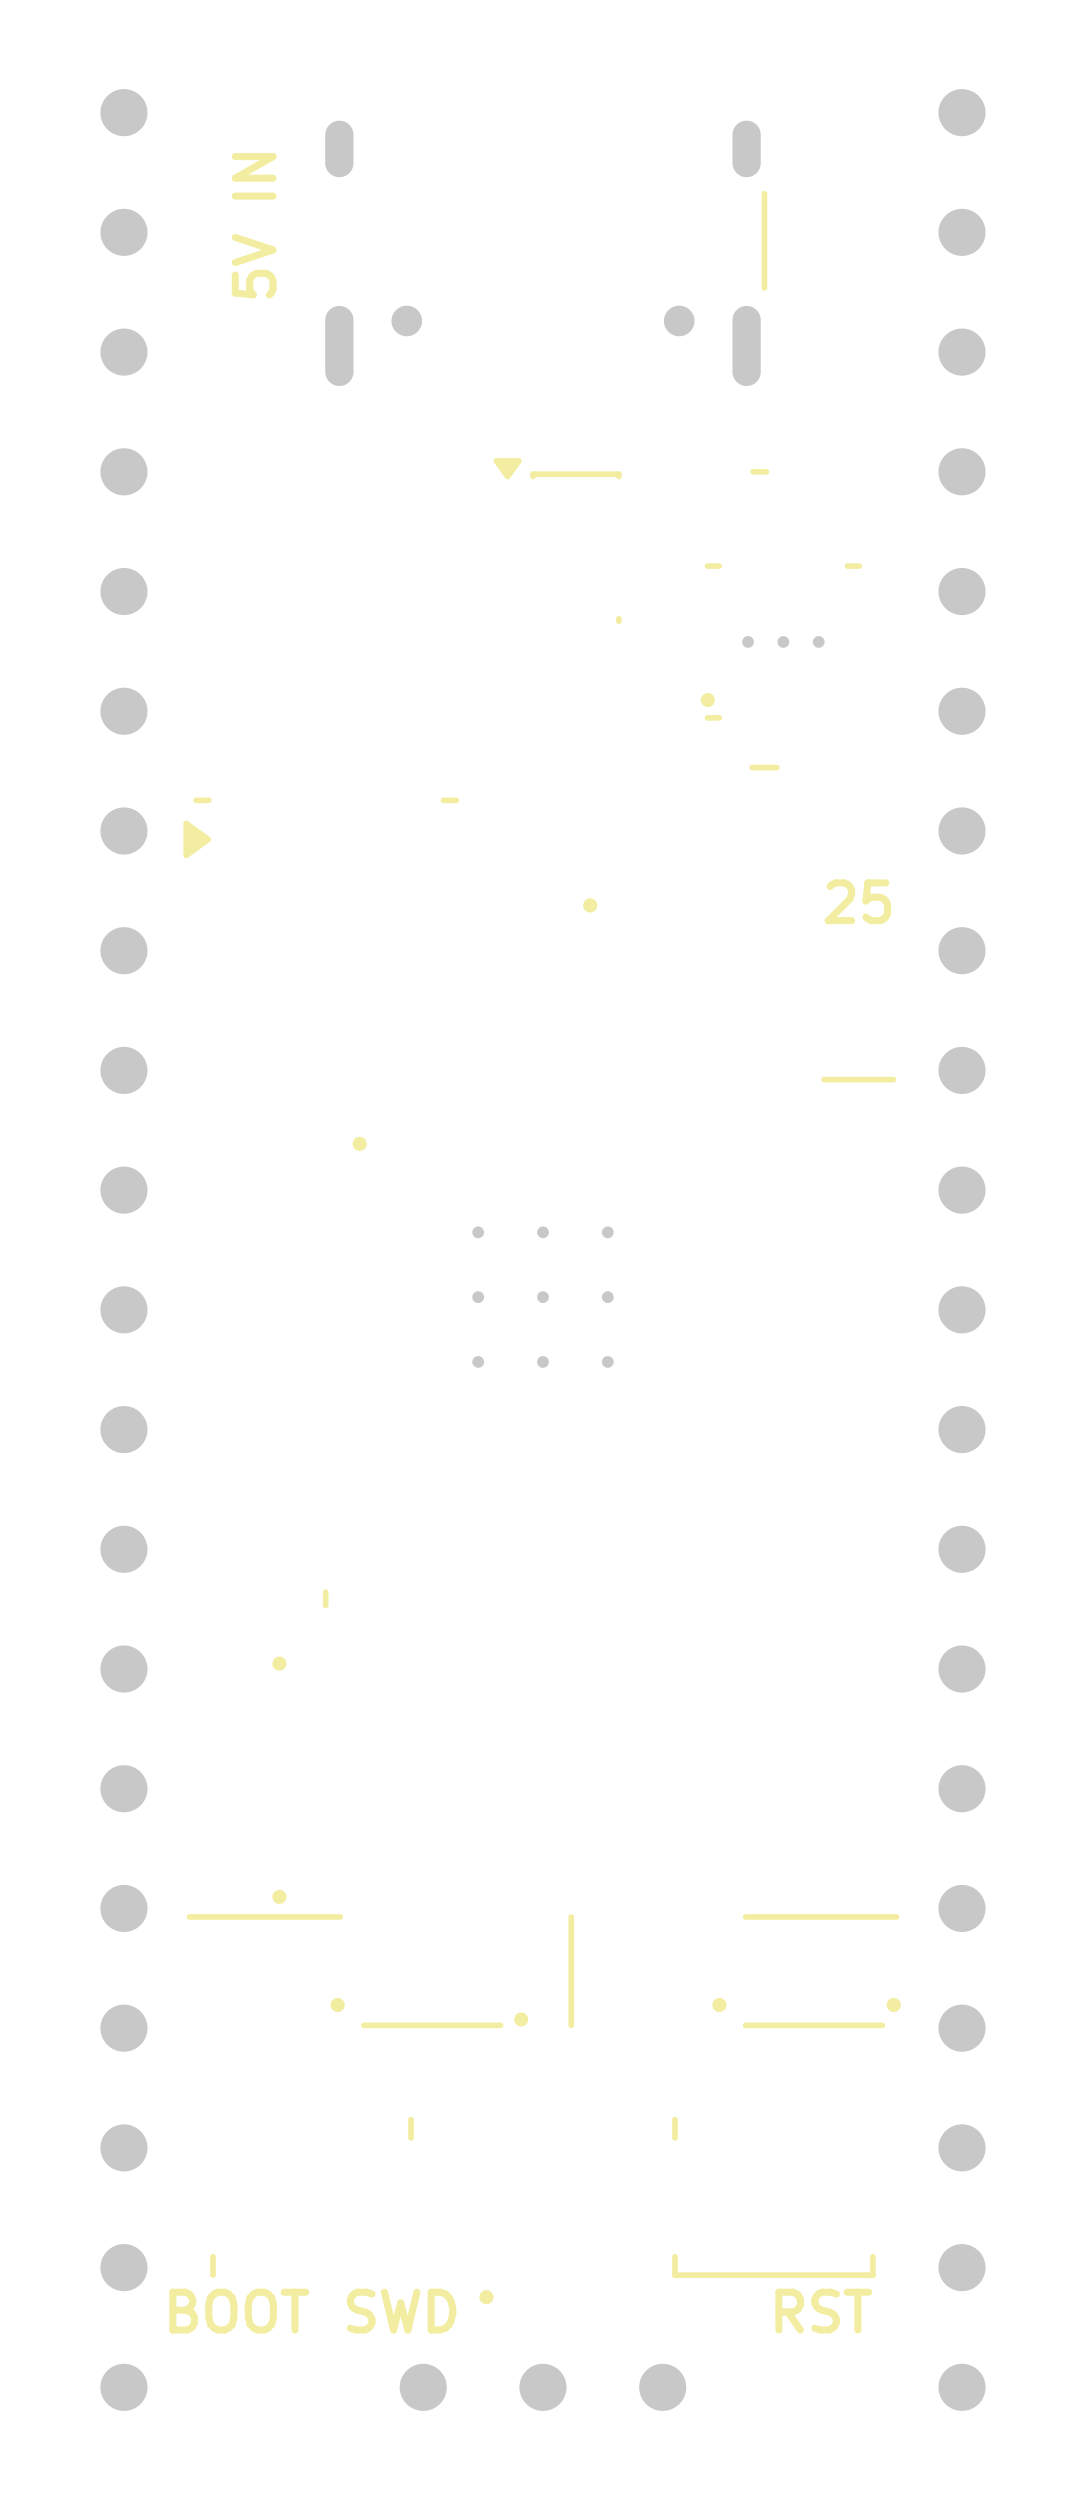
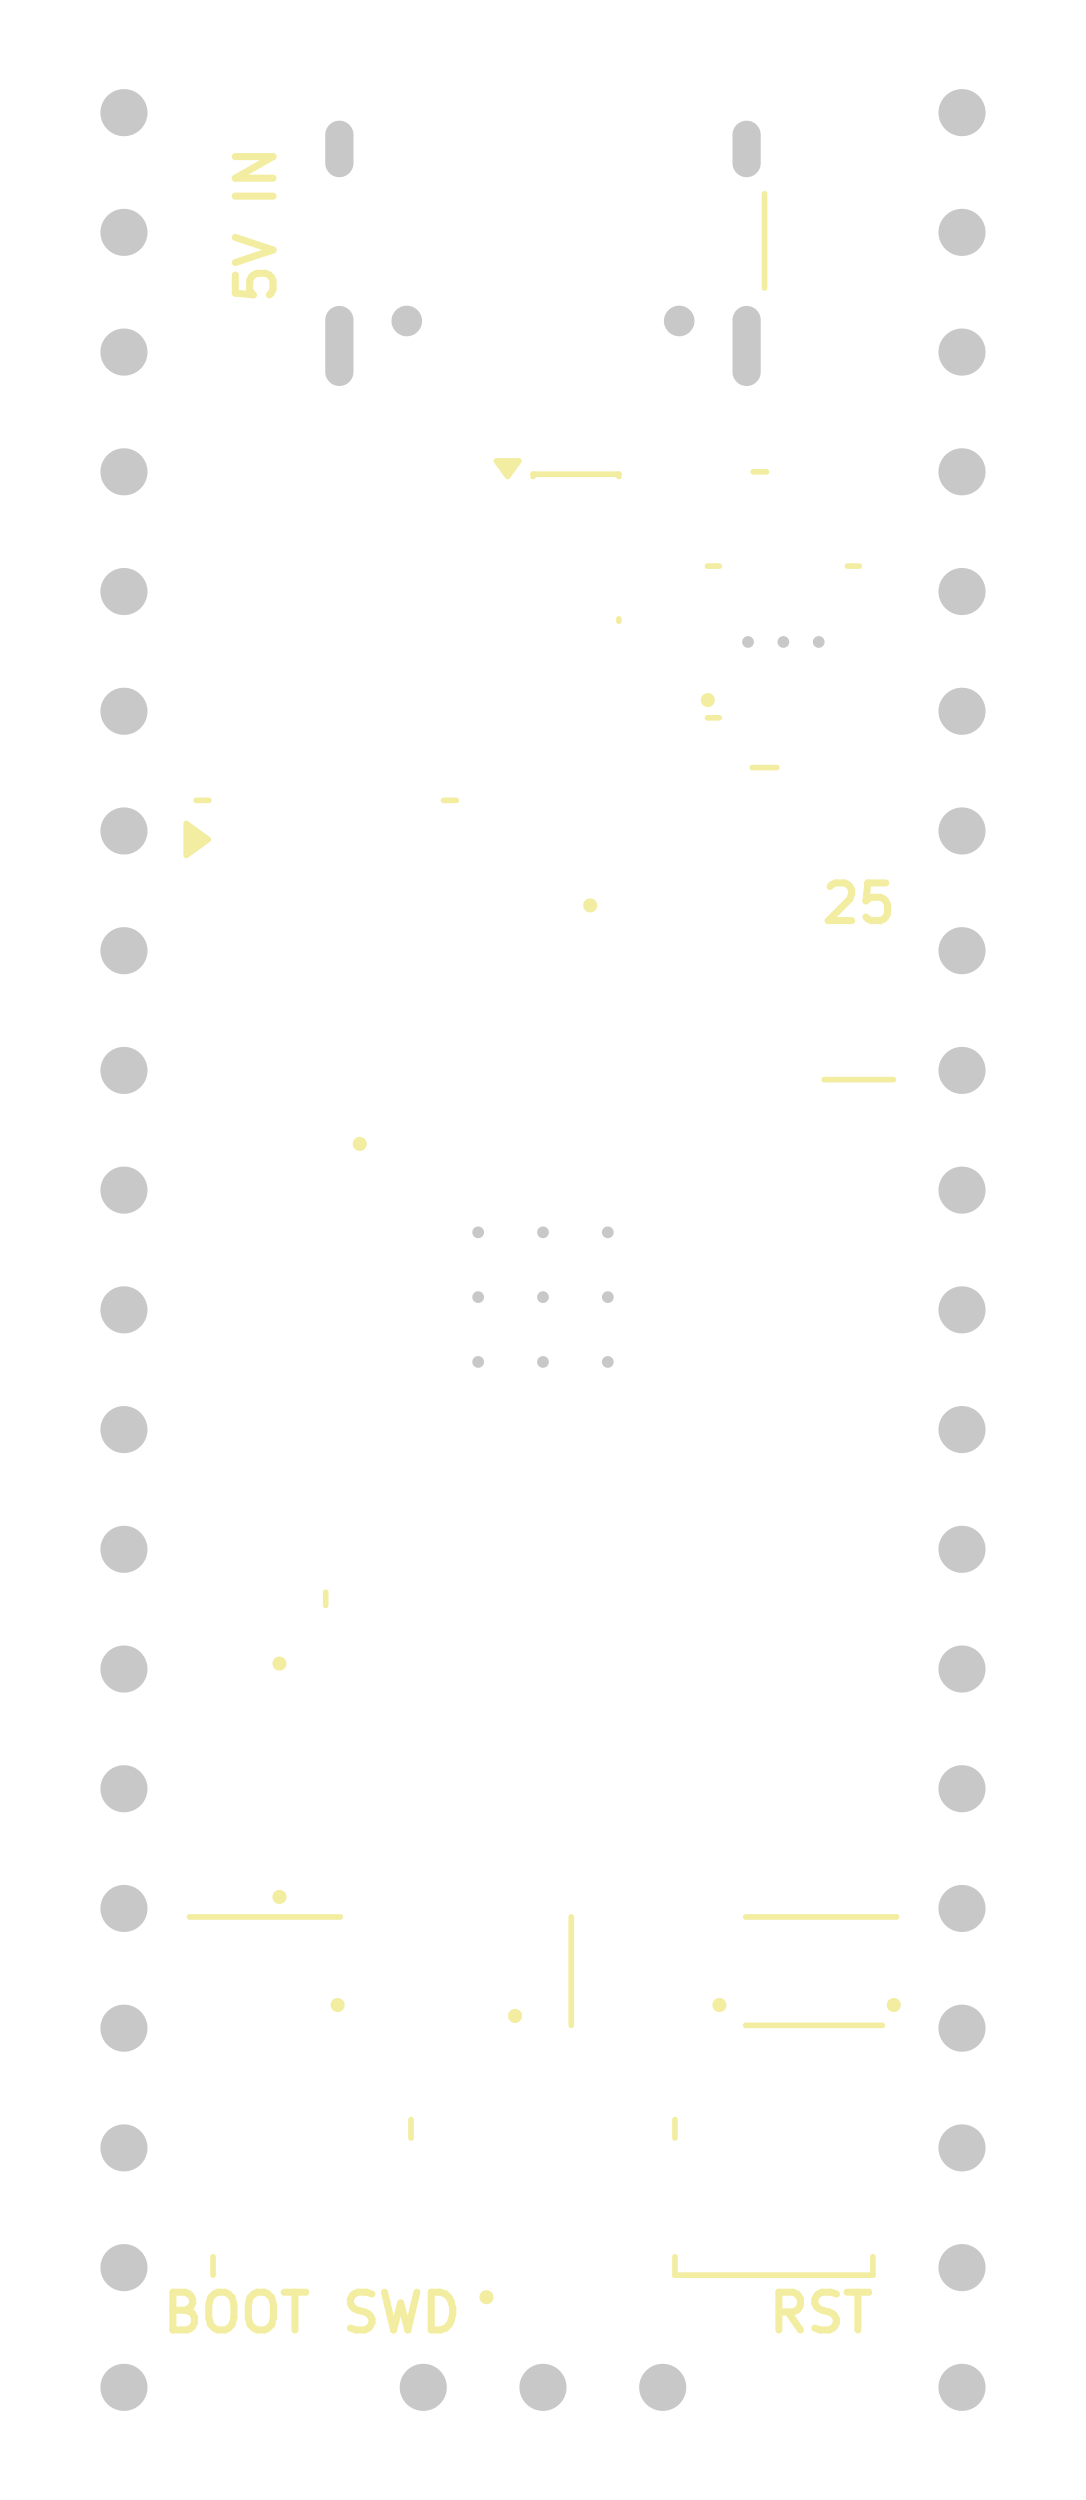
<svg xmlns="http://www.w3.org/2000/svg" version="1.1" width="23.04mm" height="53.04mm" viewBox="98.98 98.98 23.04 53.04">
  <g style="fill:#c8c8c8; fill-opacity:1;stroke:#c8c8c8; stroke-opacity:1; stroke-linecap:round; stroke-linejoin:round;" transform="translate(0 0) scale(1 1)">
</g>
  <g style="fill:#F2EDA1; fill-opacity:1; stroke:none;">
    <circle cx="104.909" cy="134.275" r="0.15" />
    <circle cx="104.909" cy="139.225" r="0.15" />
    <circle cx="106.143" cy="141.518" r="0.15" />
    <circle cx="106.612" cy="123.249" r="0.15" />
    <circle cx="109.301" cy="147.717" r="0.15" />
-     <circle cx="110.038" cy="141.825" r="0.15" />
+     <circle cx="109.908" cy="141.75" r="0.15" />
    <circle cx="111.502" cy="118.189" r="0.15" />
    <circle cx="113.997" cy="113.832" r="0.15" />
    <circle cx="114.243" cy="141.518" r="0.15" />
    <circle cx="117.943" cy="141.518" r="0.15" />
  </g>
  <g style="fill:none; stroke:#F2EDA1; stroke-width:0.15; stroke-opacity:1; stroke-linecap:round; stroke-linejoin:round;">
    <text x="104" y="148.45" textLength="3.376" font-size="1.067" lengthAdjust="spacingAndGlyphs" text-anchor="middle" opacity="0" stroke-opacity="0">BOOT</text>
    <g class="stroked-text">
      <path d="M102.914 147.993 L103.029 148.031 " />
      <path d="M103.029 148.031 L103.067 148.069 " />
      <path d="M103.067 148.069 L103.105 148.146 " />
      <path d="M103.105 148.146 L103.105 148.26 " />
      <path d="M103.105 148.26 L103.067 148.336 " />
      <path d="M103.067 148.336 L103.029 148.374 " />
      <path d="M103.029 148.374 L102.952 148.412 " />
      <path d="M102.952 148.412 L102.648 148.412 " />
      <path d="M102.648 148.412 L102.648 147.612 " />
      <path d="M102.648 147.612 L102.914 147.612 " />
      <path d="M102.914 147.612 L102.99 147.65 " />
      <path d="M102.99 147.65 L103.029 147.689 " />
      <path d="M103.029 147.689 L103.067 147.765 " />
      <path d="M103.067 147.765 L103.067 147.841 " />
      <path d="M103.067 147.841 L103.029 147.917 " />
      <path d="M103.029 147.917 L102.99 147.955 " />
      <path d="M102.99 147.955 L102.914 147.993 " />
      <path d="M102.914 147.993 L102.648 147.993 " />
      <path d="M103.6 147.612 L103.752 147.612 " />
      <path d="M103.752 147.612 L103.829 147.65 " />
      <path d="M103.829 147.65 L103.905 147.727 " />
      <path d="M103.905 147.727 L103.943 147.879 " />
      <path d="M103.943 147.879 L103.943 148.146 " />
      <path d="M103.943 148.146 L103.905 148.298 " />
      <path d="M103.905 148.298 L103.829 148.374 " />
      <path d="M103.829 148.374 L103.752 148.412 " />
      <path d="M103.752 148.412 L103.6 148.412 " />
      <path d="M103.6 148.412 L103.524 148.374 " />
      <path d="M103.524 148.374 L103.448 148.298 " />
      <path d="M103.448 148.298 L103.409 148.146 " />
      <path d="M103.409 148.146 L103.409 147.879 " />
      <path d="M103.409 147.879 L103.448 147.727 " />
      <path d="M103.448 147.727 L103.524 147.65 " />
      <path d="M103.524 147.65 L103.6 147.612 " />
      <path d="M104.438 147.612 L104.591 147.612 " />
      <path d="M104.591 147.612 L104.667 147.65 " />
      <path d="M104.667 147.65 L104.743 147.727 " />
      <path d="M104.743 147.727 L104.781 147.879 " />
      <path d="M104.781 147.879 L104.781 148.146 " />
      <path d="M104.781 148.146 L104.743 148.298 " />
      <path d="M104.743 148.298 L104.667 148.374 " />
      <path d="M104.667 148.374 L104.591 148.412 " />
      <path d="M104.591 148.412 L104.438 148.412 " />
      <path d="M104.438 148.412 L104.362 148.374 " />
      <path d="M104.362 148.374 L104.286 148.298 " />
      <path d="M104.286 148.298 L104.248 148.146 " />
      <path d="M104.248 148.146 L104.248 147.879 " />
      <path d="M104.248 147.879 L104.286 147.727 " />
      <path d="M104.286 147.727 L104.362 147.65 " />
      <path d="M104.362 147.65 L104.438 147.612 " />
      <path d="M105.01 147.612 L105.467 147.612 " />
      <path d="M105.238 148.412 L105.238 147.612 " />
    </g>
    <text x="107.5" y="148.45" textLength="2.766" font-size="1.067" lengthAdjust="spacingAndGlyphs" text-anchor="middle" opacity="0" stroke-opacity="0">SWD</text>
    <g class="stroked-text">
      <path d="M106.414 148.374 L106.529 148.412 " />
      <path d="M106.529 148.412 L106.719 148.412 " />
      <path d="M106.719 148.412 L106.795 148.374 " />
      <path d="M106.795 148.374 L106.833 148.336 " />
      <path d="M106.833 148.336 L106.871 148.26 " />
      <path d="M106.871 148.26 L106.871 148.184 " />
      <path d="M106.871 148.184 L106.833 148.107 " />
      <path d="M106.833 148.107 L106.795 148.069 " />
      <path d="M106.795 148.069 L106.719 148.031 " />
      <path d="M106.719 148.031 L106.567 147.993 " />
      <path d="M106.567 147.993 L106.49 147.955 " />
      <path d="M106.49 147.955 L106.452 147.917 " />
      <path d="M106.452 147.917 L106.414 147.841 " />
      <path d="M106.414 147.841 L106.414 147.765 " />
      <path d="M106.414 147.765 L106.452 147.689 " />
      <path d="M106.452 147.689 L106.49 147.65 " />
      <path d="M106.49 147.65 L106.567 147.612 " />
      <path d="M106.567 147.612 L106.757 147.612 " />
      <path d="M106.757 147.612 L106.871 147.65 " />
      <path d="M107.138 147.612 L107.329 148.412 " />
      <path d="M107.329 148.412 L107.481 147.841 " />
      <path d="M107.481 147.841 L107.633 148.412 " />
      <path d="M107.633 148.412 L107.824 147.612 " />
      <path d="M108.129 148.412 L108.129 147.612 " />
      <path d="M108.129 147.612 L108.319 147.612 " />
      <path d="M108.319 147.612 L108.433 147.65 " />
      <path d="M108.433 147.65 L108.51 147.727 " />
      <path d="M108.51 147.727 L108.548 147.803 " />
      <path d="M108.548 147.803 L108.586 147.955 " />
      <path d="M108.586 147.955 L108.586 148.069 " />
      <path d="M108.586 148.069 L108.548 148.222 " />
      <path d="M108.548 148.222 L108.51 148.298 " />
      <path d="M108.51 148.298 L108.433 148.374 " />
      <path d="M108.433 148.374 L108.319 148.412 " />
      <path d="M108.319 148.412 L108.129 148.412 " />
    </g>
    <text x="116.4" y="148.45" textLength="2.461" font-size="1.067" lengthAdjust="spacingAndGlyphs" text-anchor="middle" opacity="0" stroke-opacity="0">RST</text>
    <g class="stroked-text">
      <path d="M115.962 148.412 L115.695 148.031 " />
      <path d="M115.505 148.412 L115.505 147.612 " />
      <path d="M115.505 147.612 L115.809 147.612 " />
      <path d="M115.809 147.612 L115.886 147.65 " />
      <path d="M115.886 147.65 L115.924 147.689 " />
      <path d="M115.924 147.689 L115.962 147.765 " />
      <path d="M115.962 147.765 L115.962 147.879 " />
      <path d="M115.962 147.879 L115.924 147.955 " />
      <path d="M115.924 147.955 L115.886 147.993 " />
      <path d="M115.886 147.993 L115.809 148.031 " />
      <path d="M115.809 148.031 L115.505 148.031 " />
      <path d="M116.267 148.374 L116.381 148.412 " />
      <path d="M116.381 148.412 L116.571 148.412 " />
      <path d="M116.571 148.412 L116.648 148.374 " />
      <path d="M116.648 148.374 L116.686 148.336 " />
      <path d="M116.686 148.336 L116.724 148.26 " />
      <path d="M116.724 148.26 L116.724 148.184 " />
      <path d="M116.724 148.184 L116.686 148.107 " />
      <path d="M116.686 148.107 L116.648 148.069 " />
      <path d="M116.648 148.069 L116.571 148.031 " />
      <path d="M116.571 148.031 L116.419 147.993 " />
      <path d="M116.419 147.993 L116.343 147.955 " />
      <path d="M116.343 147.955 L116.305 147.917 " />
      <path d="M116.305 147.917 L116.267 147.841 " />
      <path d="M116.267 147.841 L116.267 147.765 " />
      <path d="M116.267 147.765 L116.305 147.689 " />
      <path d="M116.305 147.689 L116.343 147.65 " />
      <path d="M116.343 147.65 L116.419 147.612 " />
      <path d="M116.419 147.612 L116.609 147.612 " />
      <path d="M116.609 147.612 L116.724 147.65 " />
      <path d="M116.952 147.612 L117.409 147.612 " />
      <path d="M117.181 148.412 L117.181 147.612 " />
    </g>
    <text x="117.2" y="118.55" textLength="1.814" font-size="1.067" lengthAdjust="spacingAndGlyphs" text-anchor="middle" opacity="0" stroke-opacity="0">25</text>
    <g class="stroked-text">
      <path d="M116.591 117.788 L116.629 117.75 " />
      <path d="M116.629 117.75 L116.705 117.712 " />
      <path d="M116.705 117.712 L116.895 117.712 " />
      <path d="M116.895 117.712 L116.971 117.75 " />
      <path d="M116.971 117.75 L117.01 117.788 " />
      <path d="M117.01 117.788 L117.048 117.865 " />
      <path d="M117.048 117.865 L117.048 117.941 " />
      <path d="M117.048 117.941 L117.01 118.055 " />
      <path d="M117.01 118.055 L116.552 118.512 " />
      <path d="M116.552 118.512 L117.048 118.512 " />
      <path d="M117.771 117.712 L117.391 117.712 " />
      <path d="M117.391 117.712 L117.352 118.093 " />
      <path d="M117.352 118.093 L117.391 118.055 " />
      <path d="M117.391 118.055 L117.467 118.017 " />
      <path d="M117.467 118.017 L117.657 118.017 " />
      <path d="M117.657 118.017 L117.733 118.055 " />
      <path d="M117.733 118.055 L117.771 118.093 " />
      <path d="M117.771 118.093 L117.809 118.169 " />
      <path d="M117.809 118.169 L117.809 118.36 " />
      <path d="M117.809 118.36 L117.771 118.436 " />
      <path d="M117.771 118.436 L117.733 118.474 " />
      <path d="M117.733 118.474 L117.657 118.512 " />
      <path d="M117.657 118.512 L117.467 118.512 " />
      <path d="M117.467 118.512 L117.391 118.474 " />
      <path d="M117.391 118.474 L117.352 118.436 " />
    </g>
    <g transform="rotate(-90 104.41 103.75)">
      <text x="104.41" y="104.15" textLength="3.566" font-size="1.067" lengthAdjust="spacingAndGlyphs" text-anchor="middle" opacity="0" stroke-opacity="0">5V IN</text>
    </g>
    <g class="stroked-text">
      <path d="M103.972 104.817 L103.972 105.198 " />
      <path d="M103.972 105.198 L104.353 105.236 " />
      <path d="M104.353 105.236 L104.315 105.198 " />
      <path d="M104.315 105.198 L104.277 105.121 " />
      <path d="M104.277 105.121 L104.277 104.931 " />
      <path d="M104.277 104.931 L104.315 104.855 " />
      <path d="M104.315 104.855 L104.353 104.817 " />
      <path d="M104.353 104.817 L104.429 104.779 " />
      <path d="M104.429 104.779 L104.62 104.779 " />
      <path d="M104.62 104.779 L104.696 104.817 " />
      <path d="M104.696 104.817 L104.734 104.855 " />
      <path d="M104.734 104.855 L104.772 104.931 " />
      <path d="M104.772 104.931 L104.772 105.121 " />
      <path d="M104.772 105.121 L104.734 105.198 " />
      <path d="M104.734 105.198 L104.696 105.236 " />
      <path d="M103.972 104.55 L104.772 104.283 " />
      <path d="M104.772 104.283 L103.972 104.017 " />
      <path d="M104.772 103.141 L103.972 103.141 " />
      <path d="M104.772 102.76 L103.972 102.76 " />
      <path d="M103.972 102.76 L104.772 102.302 " />
      <path d="M104.772 102.302 L103.972 102.302 " />
    </g>
  </g>
  <g style="fill:none; stroke:#F2EDA1; stroke-width:0.12; stroke-opacity:1; stroke-linecap:round; stroke-linejoin:round;">
    <path d="M103.41 115.96 L103.14 115.96 " />
    <path d="M108.66 115.96 L108.39 115.96 " />
    <path style="fill:#F2EDA1; fill-opacity:1; stroke:#F2EDA1; stroke-width:0.12; stroke-opacity:1; stroke-linecap:round; stroke-linejoin:round;fill-rule:evenodd;" d="M 103.4,116.79 102.93,117.13 102.93,116.45 Z" />
  </g>
  <g style="fill:none; stroke:#F2EDA1; stroke-width:0.12; stroke-opacity:1; stroke-linecap:round; stroke-linejoin:round;">
    <path d="M113.99 110.99 L114.24 110.99 " />
    <path d="M114.24 114.21 L113.99 114.21 " />
    <path d="M116.96 110.99 L117.21 110.99 " />
    <path d="M113.3 144.34 L113.3 143.95 " />
    <path d="M113.3 146.86 L113.3 147.25 " />
    <path d="M113.3 147.25 L117.5 147.25 " />
    <path d="M117.5 147.25 L117.5 146.86 " />
    <path d="M111.1 141.95 L111.1 139.65 " />
    <path d="M103.5 146.86 L103.5 147.25 " />
    <path d="M107.7 143.95 L107.7 144.34 " />
    <path d="M106.2 139.65 L103 139.65 " />
    <path d="M114.939 115.265 L115.461 115.265 " />
    <path d="M105.89 133.041 L105.89 132.759 " />
    <path d="M117.7 141.95 L114.8 141.95 " />
    <path d="M118 139.65 L114.8 139.65 " />
    <path d="M115.2 105.09 L115.2 103.09 " />
    <path d="M116.465 121.885 L117.935 121.885 " />
    <path d="M114.959 108.99 L115.241 108.99 " />
-     <path d="M109.6 141.95 L106.7 141.95 " />
    <path d="M110.29 109.04 L112.11 109.04 " />
    <path d="M110.29 109.09 L110.29 109.04 " />
    <path d="M112.11 109.04 L112.11 109.09 " />
    <path d="M112.11 112.11 L112.11 112.16 " />
    <path style="fill:#F2EDA1; fill-opacity:1; stroke:#F2EDA1; stroke-width:0.12; stroke-opacity:1; stroke-linecap:round; stroke-linejoin:round;fill-rule:evenodd;" d="M 109.75,109.09 109.51,108.76 109.99,108.76 Z" />
  </g>
  <g style="fill:#c8c8c8; fill-opacity:1; stroke:none;">
    <circle cx="114.85" cy="112.6" r="0.125" />
  </g>
  <g style="fill:#c8c8c8; fill-opacity:1; stroke:none;">
    <circle cx="115.6" cy="112.6" r="0.125" />
  </g>
  <g style="fill:#c8c8c8; fill-opacity:1; stroke:none;">
    <circle cx="116.35" cy="112.6" r="0.125" />
  </g>
  <g style="fill:#c8c8c8; fill-opacity:1; stroke:none;">
    <circle cx="107.96" cy="149.63" r="0.5" />
  </g>
  <g style="fill:#c8c8c8; fill-opacity:1; stroke:none;">
    <circle cx="110.5" cy="149.63" r="0.5" />
  </g>
  <g style="fill:#c8c8c8; fill-opacity:1; stroke:none;">
    <circle cx="113.04" cy="149.63" r="0.5" />
  </g>
  <g style="fill:#c8c8c8; fill-opacity:1; stroke:none;">
    <circle cx="113.39" cy="105.79" r="0.325" />
  </g>
  <g style="fill:#c8c8c8; fill-opacity:1; stroke:none;">
    <circle cx="107.61" cy="105.79" r="0.325" />
  </g>
  <g style="fill:none; stroke:#c8c8c8; stroke-width:0.6; stroke-opacity:1; stroke-linecap:round; stroke-linejoin:round;">
    <path d="M114.82 106.87 L114.82 105.77 " />
    <path d="M114.82 102.44 L114.82 101.84 " />
    <path d="M106.18 106.87 L106.18 105.77 " />
    <path d="M106.18 102.44 L106.18 101.84 " />
  </g>
  <g style="fill:#c8c8c8; fill-opacity:1; stroke:none;">
    <circle cx="109.125" cy="125.125" r="0.125" />
  </g>
  <g style="fill:#c8c8c8; fill-opacity:1; stroke:none;">
    <circle cx="109.125" cy="126.5" r="0.125" />
  </g>
  <g style="fill:#c8c8c8; fill-opacity:1; stroke:none;">
    <circle cx="109.125" cy="127.875" r="0.125" />
  </g>
  <g style="fill:#c8c8c8; fill-opacity:1; stroke:none;">
    <circle cx="110.5" cy="125.125" r="0.125" />
  </g>
  <g style="fill:#c8c8c8; fill-opacity:1; stroke:none;">
    <circle cx="110.5" cy="126.5" r="0.125" />
  </g>
  <g style="fill:#c8c8c8; fill-opacity:1; stroke:none;">
    <circle cx="110.5" cy="127.875" r="0.125" />
  </g>
  <g style="fill:#c8c8c8; fill-opacity:1; stroke:none;">
    <circle cx="111.875" cy="125.125" r="0.125" />
  </g>
  <g style="fill:#c8c8c8; fill-opacity:1; stroke:none;">
    <circle cx="111.875" cy="126.5" r="0.125" />
  </g>
  <g style="fill:#c8c8c8; fill-opacity:1; stroke:none;">
    <circle cx="111.875" cy="127.875" r="0.125" />
  </g>
  <g style="fill:#c8c8c8; fill-opacity:1; stroke:none;">
    <circle cx="101.61" cy="101.37" r="0.5" />
  </g>
  <g style="fill:#c8c8c8; fill-opacity:1; stroke:none;">
    <circle cx="101.61" cy="103.91" r="0.5" />
  </g>
  <g style="fill:#c8c8c8; fill-opacity:1; stroke:none;">
    <circle cx="101.61" cy="106.45" r="0.5" />
  </g>
  <g style="fill:#c8c8c8; fill-opacity:1; stroke:none;">
    <circle cx="101.61" cy="108.99" r="0.5" />
  </g>
  <g style="fill:#c8c8c8; fill-opacity:1; stroke:none;">
    <circle cx="101.61" cy="111.53" r="0.5" />
  </g>
  <g style="fill:#c8c8c8; fill-opacity:1; stroke:none;">
    <circle cx="101.61" cy="114.07" r="0.5" />
  </g>
  <g style="fill:#c8c8c8; fill-opacity:1; stroke:none;">
    <circle cx="101.61" cy="116.61" r="0.5" />
  </g>
  <g style="fill:#c8c8c8; fill-opacity:1; stroke:none;">
    <circle cx="101.61" cy="119.15" r="0.5" />
  </g>
  <g style="fill:#c8c8c8; fill-opacity:1; stroke:none;">
    <circle cx="101.61" cy="121.69" r="0.5" />
  </g>
  <g style="fill:#c8c8c8; fill-opacity:1; stroke:none;">
    <circle cx="101.61" cy="124.23" r="0.5" />
  </g>
  <g style="fill:#c8c8c8; fill-opacity:1; stroke:none;">
    <circle cx="101.61" cy="126.77" r="0.5" />
  </g>
  <g style="fill:#c8c8c8; fill-opacity:1; stroke:none;">
    <circle cx="101.61" cy="129.31" r="0.5" />
  </g>
  <g style="fill:#c8c8c8; fill-opacity:1; stroke:none;">
    <circle cx="101.61" cy="131.85" r="0.5" />
  </g>
  <g style="fill:#c8c8c8; fill-opacity:1; stroke:none;">
    <circle cx="101.61" cy="134.39" r="0.5" />
  </g>
  <g style="fill:#c8c8c8; fill-opacity:1; stroke:none;">
    <circle cx="101.61" cy="136.93" r="0.5" />
  </g>
  <g style="fill:#c8c8c8; fill-opacity:1; stroke:none;">
    <circle cx="101.61" cy="139.47" r="0.5" />
  </g>
  <g style="fill:#c8c8c8; fill-opacity:1; stroke:none;">
    <circle cx="101.61" cy="142.01" r="0.5" />
  </g>
  <g style="fill:#c8c8c8; fill-opacity:1; stroke:none;">
    <circle cx="101.61" cy="144.55" r="0.5" />
  </g>
  <g style="fill:#c8c8c8; fill-opacity:1; stroke:none;">
    <circle cx="101.61" cy="147.09" r="0.5" />
  </g>
  <g style="fill:#c8c8c8; fill-opacity:1; stroke:none;">
    <circle cx="101.61" cy="149.63" r="0.5" />
  </g>
  <g style="fill:#c8c8c8; fill-opacity:1; stroke:none;">
    <circle cx="119.39" cy="149.63" r="0.5" />
  </g>
  <g style="fill:#c8c8c8; fill-opacity:1; stroke:none;">
    <circle cx="119.39" cy="147.09" r="0.5" />
  </g>
  <g style="fill:#c8c8c8; fill-opacity:1; stroke:none;">
    <circle cx="119.39" cy="144.55" r="0.5" />
  </g>
  <g style="fill:#c8c8c8; fill-opacity:1; stroke:none;">
    <circle cx="119.39" cy="142.01" r="0.5" />
  </g>
  <g style="fill:#c8c8c8; fill-opacity:1; stroke:none;">
    <circle cx="119.39" cy="139.47" r="0.5" />
  </g>
  <g style="fill:#c8c8c8; fill-opacity:1; stroke:none;">
    <circle cx="119.39" cy="136.93" r="0.5" />
  </g>
  <g style="fill:#c8c8c8; fill-opacity:1; stroke:none;">
    <circle cx="119.39" cy="134.39" r="0.5" />
  </g>
  <g style="fill:#c8c8c8; fill-opacity:1; stroke:none;">
    <circle cx="119.39" cy="131.85" r="0.5" />
  </g>
  <g style="fill:#c8c8c8; fill-opacity:1; stroke:none;">
    <circle cx="119.39" cy="129.31" r="0.5" />
  </g>
  <g style="fill:#c8c8c8; fill-opacity:1; stroke:none;">
    <circle cx="119.39" cy="126.77" r="0.5" />
  </g>
  <g style="fill:#c8c8c8; fill-opacity:1; stroke:none;">
    <circle cx="119.39" cy="124.23" r="0.5" />
  </g>
  <g style="fill:#c8c8c8; fill-opacity:1; stroke:none;">
    <circle cx="119.39" cy="121.69" r="0.5" />
  </g>
  <g style="fill:#c8c8c8; fill-opacity:1; stroke:none;">
    <circle cx="119.39" cy="119.15" r="0.5" />
  </g>
  <g style="fill:#c8c8c8; fill-opacity:1; stroke:none;">
    <circle cx="119.39" cy="116.61" r="0.5" />
  </g>
  <g style="fill:#c8c8c8; fill-opacity:1; stroke:none;">
    <circle cx="119.39" cy="114.07" r="0.5" />
  </g>
  <g style="fill:#c8c8c8; fill-opacity:1; stroke:none;">
    <circle cx="119.39" cy="111.53" r="0.5" />
  </g>
  <g style="fill:#c8c8c8; fill-opacity:1; stroke:none;">
    <circle cx="119.39" cy="108.99" r="0.5" />
  </g>
  <g style="fill:#c8c8c8; fill-opacity:1; stroke:none;">
    <circle cx="119.39" cy="106.45" r="0.5" />
  </g>
  <g style="fill:#c8c8c8; fill-opacity:1; stroke:none;">
    <circle cx="119.39" cy="103.91" r="0.5" />
  </g>
  <g style="fill:#c8c8c8; fill-opacity:1; stroke:none;">
    <circle cx="119.39" cy="101.37" r="0.5" />
  </g>
</svg>
